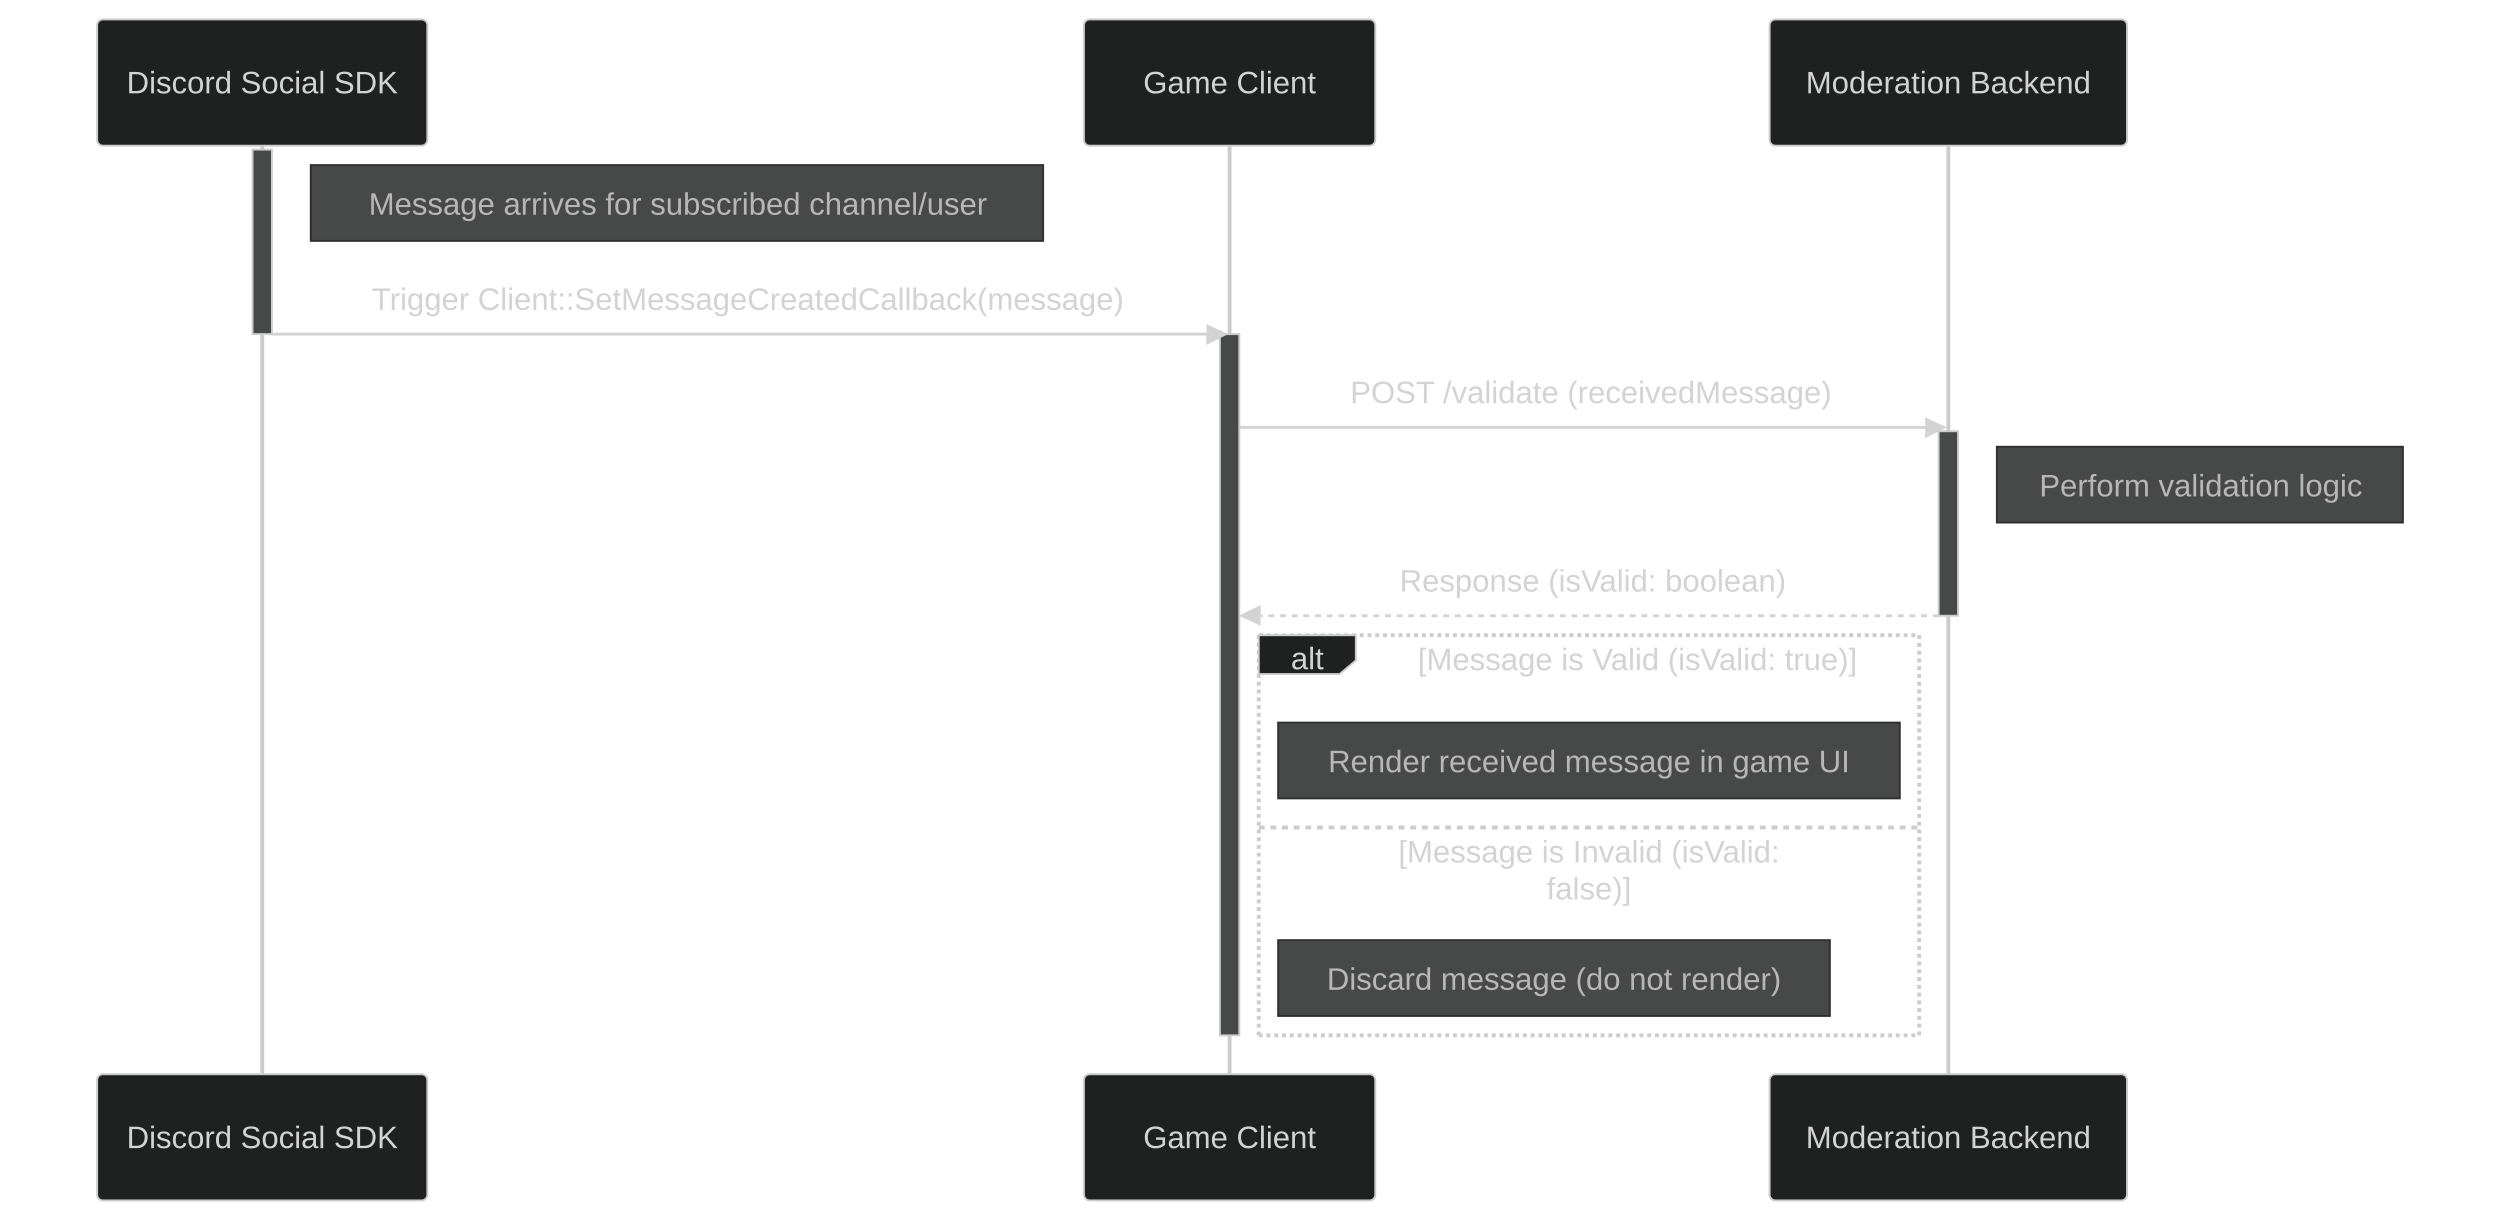
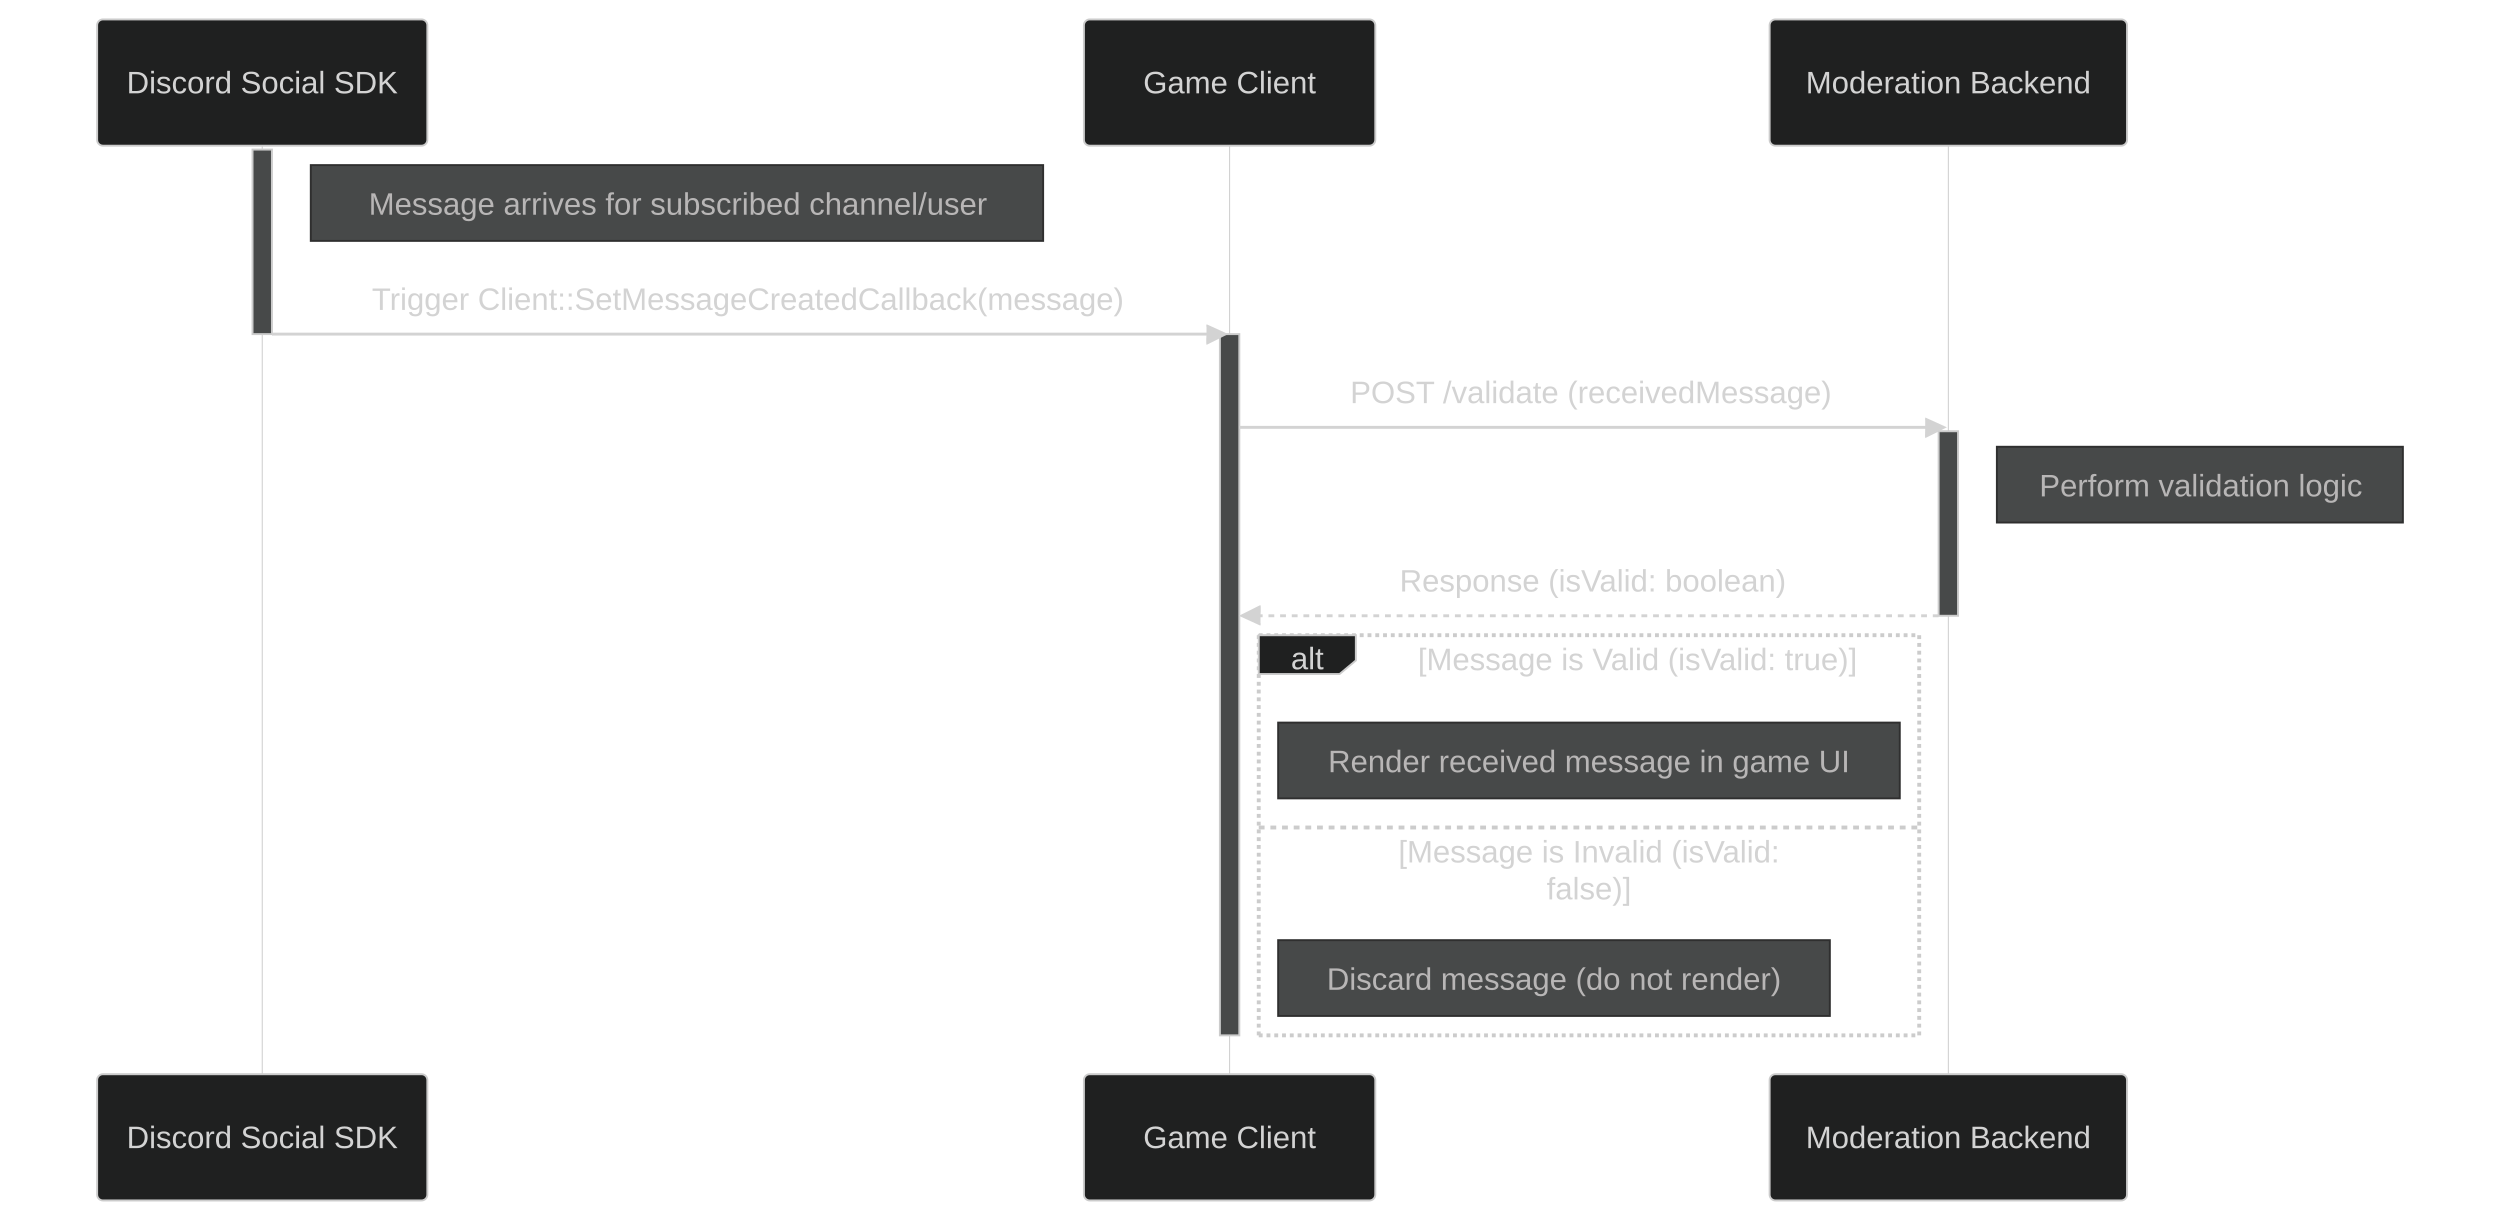
- <svg xmlns="http://www.w3.org/2000/svg" aria-roledescription="sequence" role="graphics-document document" viewBox="-50 -10 1287 629" style="max-width: 1287px; background-color: rgb(49, 51, 56);" width="100%" id="my-svg">
-   <g>
-     <rect class="actor actor-bottom" ry="3" rx="3" name="BackendService" height="65" width="184" stroke="#666" fill="#eaeaea" y="543" x="861" />
-     <text style="text-anchor: middle; font-size: 16px; font-weight: 400;" class="actor actor-box" alignment-baseline="central" dominant-baseline="central" y="575.5" x="953">
-       <tspan dy="0" x="953">Moderation Backend</tspan>
+ <svg xmlns="http://www.w3.org/2000/svg" id="my-svg" width="100%" aria-roledescription="sequence" style="font-family:&quot;trebuchet ms&quot;,verdana,arial,sans-serif;font-size:16px;fill:#ccc;max-width:1287px;background-color:#313338" viewBox="-50 -10 1287 629">
+   <rect width="184" height="65" x="861" y="543" fill="#eaeaea" stroke="#666" class="actor actor-bottom" rx="3" ry="3" />
+   <text x="953" y="575.5" alignment-baseline="central" class="actor actor-box" dominant-baseline="central" style="text-anchor:middle;font-size:16px;font-weight:400">
+     <tspan x="953" dy="0">Moderation Backend</tspan>
+   </text>
+   <rect width="150" height="65" x="508" y="543" fill="#eaeaea" stroke="#666" class="actor actor-bottom" rx="3" ry="3" />
+   <text x="583" y="575.5" alignment-baseline="central" class="actor actor-box" dominant-baseline="central" style="text-anchor:middle;font-size:16px;font-weight:400">
+     <tspan x="583" dy="0">Game Client</tspan>
+   </text>
+   <rect width="170" height="65" y="543" fill="#eaeaea" stroke="#666" class="actor actor-bottom" rx="3" ry="3" />
+   <text x="85" y="575.5" alignment-baseline="central" class="actor actor-box" dominant-baseline="central" style="text-anchor:middle;font-size:16px;font-weight:400">
+     <tspan x="85" dy="0">Discord Social SDK</tspan>
+   </text>
+   <path id="actor2" stroke="#999" stroke-width=".5" d="M953 65v478" class="actor-line 200" />
+   <g id="root-2">
+     <rect width="184" height="65" x="861" fill="#eaeaea" stroke="#666" class="actor actor-top" rx="3" ry="3" />
+     <text x="953" y="32.5" alignment-baseline="central" class="actor actor-box" dominant-baseline="central" style="text-anchor:middle;font-size:16px;font-weight:400">
+       <tspan x="953" dy="0">Moderation Backend</tspan>
    </text>
  </g>
-   <g>
-     <rect class="actor actor-bottom" ry="3" rx="3" name="GameClient" height="65" width="150" stroke="#666" fill="#eaeaea" y="543" x="508" />
-     <text style="text-anchor: middle; font-size: 16px; font-weight: 400;" class="actor actor-box" alignment-baseline="central" dominant-baseline="central" y="575.5" x="583">
-       <tspan dy="0" x="583">Game Client</tspan>
+   <path id="actor1" stroke="#999" stroke-width=".5" d="M583 65v478" class="actor-line 200" />
+   <g id="root-1">
+     <rect width="150" height="65" x="508" fill="#eaeaea" stroke="#666" class="actor actor-top" rx="3" ry="3" />
+     <text x="583" y="32.5" alignment-baseline="central" class="actor actor-box" dominant-baseline="central" style="text-anchor:middle;font-size:16px;font-weight:400">
+       <tspan x="583" dy="0">Game Client</tspan>
    </text>
  </g>
-   <g>
-     <rect class="actor actor-bottom" ry="3" rx="3" name="DiscordSDK" height="65" width="170" stroke="#666" fill="#eaeaea" y="543" x="0" />
-     <text style="text-anchor: middle; font-size: 16px; font-weight: 400;" class="actor actor-box" alignment-baseline="central" dominant-baseline="central" y="575.5" x="85">
-       <tspan dy="0" x="85">Discord Social SDK</tspan>
+   <path id="actor0" stroke="#999" stroke-width=".5" d="M85 65v478" class="actor-line 200" />
+   <g id="root-0">
+     <rect width="170" height="65" fill="#eaeaea" stroke="#666" class="actor actor-top" rx="3" ry="3" />
+     <text x="85" y="32.5" alignment-baseline="central" class="actor actor-box" dominant-baseline="central" style="text-anchor:middle;font-size:16px;font-weight:400">
+       <tspan x="85" dy="0">Discord Social SDK</tspan>
    </text>
  </g>
-   <g>
-     <line name="BackendService" stroke="#999" stroke-width="0.5px" class="actor-line 200" y2="543" x2="953" y1="65" x1="953" id="actor2" />
-     <g id="root-2">
-       <rect class="actor actor-top" ry="3" rx="3" name="BackendService" height="65" width="184" stroke="#666" fill="#eaeaea" y="0" x="861" />
-       <text style="text-anchor: middle; font-size: 16px; font-weight: 400;" class="actor actor-box" alignment-baseline="central" dominant-baseline="central" y="32.5" x="953">
-         <tspan dy="0" x="953">Moderation Backend</tspan>
-       </text>
-     </g>
-   </g>
-   <g>
-     <line name="GameClient" stroke="#999" stroke-width="0.5px" class="actor-line 200" y2="543" x2="583" y1="65" x1="583" id="actor1" />
-     <g id="root-1">
-       <rect class="actor actor-top" ry="3" rx="3" name="GameClient" height="65" width="150" stroke="#666" fill="#eaeaea" y="0" x="508" />
-       <text style="text-anchor: middle; font-size: 16px; font-weight: 400;" class="actor actor-box" alignment-baseline="central" dominant-baseline="central" y="32.5" x="583">
-         <tspan dy="0" x="583">Game Client</tspan>
-       </text>
-     </g>
-   </g>
-   <g>
-     <line name="DiscordSDK" stroke="#999" stroke-width="0.5px" class="actor-line 200" y2="543" x2="85" y1="65" x1="85" id="actor0" />
-     <g id="root-0">
-       <rect class="actor actor-top" ry="3" rx="3" name="DiscordSDK" height="65" width="170" stroke="#666" fill="#eaeaea" y="0" x="0" />
-       <text style="text-anchor: middle; font-size: 16px; font-weight: 400;" class="actor actor-box" alignment-baseline="central" dominant-baseline="central" y="32.5" x="85">
-         <tspan dy="0" x="85">Discord Social SDK</tspan>
-       </text>
-     </g>
-   </g>
-   <style>#my-svg{font-family:"trebuchet ms",verdana,arial,sans-serif;font-size:16px;fill:#ccc;}#my-svg .error-icon{fill:#a44141;}#my-svg .error-text{fill:#ddd;stroke:#ddd;}#my-svg .edge-thickness-normal{stroke-width:1px;}#my-svg .edge-thickness-thick{stroke-width:3.5px;}#my-svg .edge-pattern-solid{stroke-dasharray:0;}#my-svg .edge-thickness-invisible{stroke-width:0;fill:none;}#my-svg .edge-pattern-dashed{stroke-dasharray:3;}#my-svg .edge-pattern-dotted{stroke-dasharray:2;}#my-svg .marker{fill:lightgrey;stroke:lightgrey;}#my-svg .marker.cross{stroke:lightgrey;}#my-svg svg{font-family:"trebuchet ms",verdana,arial,sans-serif;font-size:16px;}#my-svg p{margin:0;}#my-svg .actor{stroke:#ccc;fill:#1f2020;}#my-svg text.actor&gt;tspan{fill:lightgrey;stroke:none;}#my-svg .actor-line{stroke:#ccc;}#my-svg .messageLine0{stroke-width:1.5;stroke-dasharray:none;stroke:lightgrey;}#my-svg .messageLine1{stroke-width:1.5;stroke-dasharray:2,2;stroke:lightgrey;}#my-svg #arrowhead path{fill:lightgrey;stroke:lightgrey;}#my-svg .sequenceNumber{fill:black;}#my-svg #sequencenumber{fill:lightgrey;}#my-svg #crosshead path{fill:lightgrey;stroke:lightgrey;}#my-svg .messageText{fill:lightgrey;stroke:none;}#my-svg .labelBox{stroke:#ccc;fill:#1f2020;}#my-svg .labelText,#my-svg .labelText&gt;tspan{fill:lightgrey;stroke:none;}#my-svg .loopText,#my-svg .loopText&gt;tspan{fill:lightgrey;stroke:none;}#my-svg .loopLine{stroke-width:2px;stroke-dasharray:2,2;stroke:#ccc;fill:#ccc;}#my-svg .note{stroke:hsl(180, 0%, 18.353%);fill:hsl(180, 1.587%, 28.353%);}#my-svg .noteText,#my-svg .noteText&gt;tspan{fill:rgb(183.848, 181.552, 181.552);stroke:none;}#my-svg .activation0{fill:hsl(180, 1.587%, 28.353%);stroke:#ccc;}#my-svg .activation1{fill:hsl(180, 1.587%, 28.353%);stroke:#ccc;}#my-svg .activation2{fill:hsl(180, 1.587%, 28.353%);stroke:#ccc;}#my-svg .actorPopupMenu{position:absolute;}#my-svg .actorPopupMenuPanel{position:absolute;fill:#1f2020;box-shadow:0px 8px 16px 0px rgba(0,0,0,0.2);filter:drop-shadow(3px 5px 2px rgb(0 0 0 / 0.4));}#my-svg .actor-man line{stroke:#ccc;fill:#1f2020;}#my-svg .actor-man circle,#my-svg line{stroke:#ccc;fill:#1f2020;stroke-width:2px;}#my-svg :root{--mermaid-font-family:"trebuchet ms",verdana,arial,sans-serif;}</style>
-   <g />
+   <style>#my-svg svg{font-family:"trebuchet ms",verdana,arial,sans-serif;font-size:16px}#my-svg .actor,#my-svg line{stroke:#ccc;fill:#1f2020}#my-svg text.actor&gt;tspan{fill:#d3d3d3;stroke:none}#my-svg .actor-line{stroke:#ccc}#my-svg .messageLine0{stroke-width:1.5;stroke-dasharray:none;stroke:#d3d3d3}#my-svg .labelText&gt;tspan,#my-svg .loopText,#my-svg .messageText{fill:#d3d3d3;stroke:none}#my-svg .loopLine{stroke-width:2px;stroke-dasharray:2,2;stroke:#ccc;fill:#ccc}#my-svg .note{stroke:#2f2f2f;fill:#474949}#my-svg .noteText,#my-svg .noteText&gt;tspan{fill:#b8b6b6;stroke:none}#my-svg .activation0{fill:#474949;stroke:#ccc}#my-svg line{stroke-width:2px}#my-svg :root{--mermaid-font-family:"trebuchet ms",verdana,arial,sans-serif}</style>
  <defs>
-     <symbol height="24" width="24" id="computer">
-       <path d="M2 2v13h20v-13h-20zm18 11h-16v-9h16v9zm-10.228 6l.466-1h3.524l.467 1h-4.457zm14.228 3h-24l2-6h2.104l-1.33 4h18.45l-1.297-4h2.073l2 6zm-5-10h-14v-7h14v7z" transform="scale(.5)" />
+     <symbol id="computer">
+       <path d="M1 1v6.5h10V1zm9 5.5H2V2h8zm-5.114 3 .233-.5h1.762l.234.5zM12 11H0l1-3h1.052l-.665 2h9.225l-.648-2H11zM9.5 6h-7V2.5h7z" />
    </symbol>
  </defs>
  <defs>
-     <symbol clip-rule="evenodd" fill-rule="evenodd" id="database">
-       <path d="M12.258.001l.256.004.255.005.253.008.251.01.249.012.247.015.246.016.242.019.241.02.239.023.236.024.233.027.231.028.229.031.225.032.223.034.22.036.217.038.214.04.211.041.208.043.205.045.201.046.198.048.194.05.191.051.187.053.183.054.18.056.175.057.172.059.168.06.163.061.16.063.155.064.15.066.074.033.073.033.071.034.07.034.069.035.068.035.067.035.066.035.064.036.064.036.062.036.06.036.06.037.058.037.058.037.055.038.055.038.053.038.052.038.051.039.05.039.048.039.047.039.045.04.044.04.043.04.041.04.04.041.039.041.037.041.036.041.034.041.033.042.032.042.03.042.029.042.027.042.026.043.024.043.023.043.021.043.02.043.018.044.017.043.015.044.013.044.012.044.011.045.009.044.007.045.006.045.004.045.002.045.001.045v17l-.001.045-.002.045-.004.045-.006.045-.007.045-.009.044-.011.045-.012.044-.013.044-.015.044-.017.043-.018.044-.02.043-.021.043-.023.043-.024.043-.026.043-.027.042-.029.042-.03.042-.032.042-.033.042-.034.041-.036.041-.037.041-.039.041-.04.041-.041.04-.043.04-.044.04-.045.04-.047.039-.048.039-.05.039-.051.039-.052.038-.053.038-.055.038-.055.038-.058.037-.058.037-.06.037-.06.036-.062.036-.064.036-.064.036-.066.035-.067.035-.068.035-.069.035-.07.034-.071.034-.073.033-.074.033-.15.066-.155.064-.16.063-.163.061-.168.06-.172.059-.175.057-.18.056-.183.054-.187.053-.191.051-.194.05-.198.048-.201.046-.205.045-.208.043-.211.041-.214.04-.217.038-.22.036-.223.034-.225.032-.229.031-.231.028-.233.027-.236.024-.239.023-.241.02-.242.019-.246.016-.247.015-.249.012-.251.01-.253.008-.255.005-.256.004-.258.001-.258-.001-.256-.004-.255-.005-.253-.008-.251-.01-.249-.012-.247-.015-.245-.016-.243-.019-.241-.02-.238-.023-.236-.024-.234-.027-.231-.028-.228-.031-.226-.032-.223-.034-.22-.036-.217-.038-.214-.04-.211-.041-.208-.043-.204-.045-.201-.046-.198-.048-.195-.05-.19-.051-.187-.053-.184-.054-.179-.056-.176-.057-.172-.059-.167-.06-.164-.061-.159-.063-.155-.064-.151-.066-.074-.033-.072-.033-.072-.034-.07-.034-.069-.035-.068-.035-.067-.035-.066-.035-.064-.036-.063-.036-.062-.036-.061-.036-.06-.037-.058-.037-.057-.037-.056-.038-.055-.038-.053-.038-.052-.038-.051-.039-.049-.039-.049-.039-.046-.039-.046-.04-.044-.04-.043-.04-.041-.04-.04-.041-.039-.041-.037-.041-.036-.041-.034-.041-.033-.042-.032-.042-.03-.042-.029-.042-.027-.042-.026-.043-.024-.043-.023-.043-.021-.043-.02-.043-.018-.044-.017-.043-.015-.044-.013-.044-.012-.044-.011-.045-.009-.044-.007-.045-.006-.045-.004-.045-.002-.045-.001-.045v-17l.001-.045.002-.045.004-.045.006-.045.007-.045.009-.044.011-.045.012-.044.013-.044.015-.044.017-.043.018-.044.02-.043.021-.043.023-.043.024-.043.026-.043.027-.042.029-.042.03-.042.032-.042.033-.042.034-.041.036-.041.037-.041.039-.041.04-.041.041-.04.043-.04.044-.04.046-.04.046-.039.049-.039.049-.039.051-.039.052-.038.053-.038.055-.038.056-.038.057-.037.058-.037.06-.037.061-.036.062-.036.063-.036.064-.036.066-.035.067-.035.068-.035.069-.035.07-.034.072-.034.072-.033.074-.033.151-.066.155-.064.159-.063.164-.061.167-.06.172-.059.176-.057.179-.056.184-.054.187-.053.19-.051.195-.05.198-.048.201-.046.204-.045.208-.043.211-.041.214-.04.217-.038.22-.036.223-.034.226-.032.228-.031.231-.028.234-.027.236-.024.238-.023.241-.02.243-.019.245-.016.247-.015.249-.012.251-.01.253-.008.255-.005.256-.004.258-.001.258.001zm-9.258 20.499v.01l.001.021.003.021.004.022.005.021.006.022.007.022.009.023.01.022.011.023.012.023.013.023.015.023.016.024.017.023.018.024.019.024.021.024.022.025.023.024.024.025.052.049.056.05.061.051.066.051.07.051.075.051.079.052.084.052.088.052.092.052.097.052.102.051.105.052.11.052.114.051.119.051.123.051.127.05.131.05.135.05.139.048.144.049.147.047.152.047.155.047.16.045.163.045.167.043.171.043.176.041.178.041.183.039.187.039.19.037.194.035.197.035.202.033.204.031.209.03.212.029.216.027.219.025.222.024.226.021.23.02.233.018.236.016.24.015.243.012.246.01.249.008.253.005.256.004.259.001.26-.001.257-.004.254-.005.25-.008.247-.011.244-.012.241-.014.237-.016.233-.018.231-.021.226-.021.224-.024.22-.026.216-.027.212-.028.21-.031.205-.031.202-.034.198-.034.194-.036.191-.037.187-.039.183-.04.179-.04.175-.042.172-.043.168-.044.163-.045.16-.046.155-.046.152-.047.148-.048.143-.049.139-.049.136-.05.131-.05.126-.05.123-.051.118-.052.114-.051.11-.052.106-.052.101-.052.096-.052.092-.052.088-.053.083-.051.079-.052.074-.052.07-.051.065-.051.06-.051.056-.05.051-.05.023-.024.023-.025.021-.024.02-.024.019-.024.018-.024.017-.024.015-.023.014-.024.013-.023.012-.023.01-.023.01-.022.008-.022.006-.022.006-.022.004-.022.004-.021.001-.021.001-.021v-4.127l-.077.055-.08.053-.083.054-.085.053-.087.052-.09.052-.093.051-.095.05-.097.05-.1.049-.102.049-.105.048-.106.047-.109.047-.111.046-.114.045-.115.045-.118.044-.12.043-.122.042-.124.042-.126.041-.128.04-.13.04-.132.038-.134.038-.135.037-.138.037-.139.035-.142.035-.143.034-.144.033-.147.032-.148.031-.15.03-.151.03-.153.029-.154.027-.156.027-.158.026-.159.025-.161.024-.162.023-.163.022-.165.021-.166.02-.167.019-.169.018-.169.017-.171.016-.173.015-.173.014-.175.013-.175.012-.177.011-.178.01-.179.008-.179.008-.181.006-.182.005-.182.004-.184.003-.184.002h-.37l-.184-.002-.184-.003-.182-.004-.182-.005-.181-.006-.179-.008-.179-.008-.178-.01-.176-.011-.176-.012-.175-.013-.173-.014-.172-.015-.171-.016-.17-.017-.169-.018-.167-.019-.166-.02-.165-.021-.163-.022-.162-.023-.161-.024-.159-.025-.157-.026-.156-.027-.155-.027-.153-.029-.151-.03-.15-.03-.148-.031-.146-.032-.145-.033-.143-.034-.141-.035-.14-.035-.137-.037-.136-.037-.134-.038-.132-.038-.13-.04-.128-.04-.126-.041-.124-.042-.122-.042-.12-.044-.117-.043-.116-.045-.113-.045-.112-.046-.109-.047-.106-.047-.105-.048-.102-.049-.1-.049-.097-.05-.095-.05-.093-.052-.09-.051-.087-.052-.085-.053-.083-.054-.08-.054-.077-.054v4.127zm0-5.654v.011l.001.021.003.021.004.021.005.022.006.022.007.022.009.022.01.022.011.023.012.023.013.023.015.024.016.023.017.024.018.024.019.024.021.024.022.024.023.025.024.024.052.05.056.05.061.05.066.051.07.051.075.052.079.051.084.052.088.052.092.052.097.052.102.052.105.052.11.051.114.051.119.052.123.05.127.051.131.05.135.049.139.049.144.048.147.048.152.047.155.046.16.045.163.045.167.044.171.042.176.042.178.04.183.04.187.038.19.037.194.036.197.034.202.033.204.032.209.03.212.028.216.027.219.025.222.024.226.022.23.02.233.018.236.016.24.014.243.012.246.01.249.008.253.006.256.003.259.001.26-.001.257-.003.254-.006.25-.008.247-.01.244-.012.241-.015.237-.016.233-.018.231-.02.226-.022.224-.024.22-.025.216-.027.212-.029.21-.03.205-.032.202-.033.198-.035.194-.036.191-.037.187-.039.183-.039.179-.041.175-.042.172-.043.168-.044.163-.045.16-.045.155-.047.152-.047.148-.048.143-.048.139-.05.136-.049.131-.05.126-.051.123-.051.118-.051.114-.052.11-.052.106-.052.101-.052.096-.052.092-.052.088-.052.083-.052.079-.052.074-.051.07-.052.065-.051.06-.05.056-.051.051-.049.023-.025.023-.024.021-.025.02-.024.019-.024.018-.024.017-.024.015-.023.014-.023.013-.024.012-.022.01-.023.01-.023.008-.022.006-.022.006-.022.004-.021.004-.022.001-.021.001-.021v-4.139l-.077.054-.08.054-.083.054-.085.052-.087.053-.09.051-.093.051-.095.051-.097.05-.1.049-.102.049-.105.048-.106.047-.109.047-.111.046-.114.045-.115.044-.118.044-.12.044-.122.042-.124.042-.126.041-.128.04-.13.039-.132.039-.134.038-.135.037-.138.036-.139.036-.142.035-.143.033-.144.033-.147.033-.148.031-.15.03-.151.03-.153.028-.154.028-.156.027-.158.026-.159.025-.161.024-.162.023-.163.022-.165.021-.166.02-.167.019-.169.018-.169.017-.171.016-.173.015-.173.014-.175.013-.175.012-.177.011-.178.009-.179.009-.179.007-.181.007-.182.005-.182.004-.184.003-.184.002h-.37l-.184-.002-.184-.003-.182-.004-.182-.005-.181-.007-.179-.007-.179-.009-.178-.009-.176-.011-.176-.012-.175-.013-.173-.014-.172-.015-.171-.016-.17-.017-.169-.018-.167-.019-.166-.02-.165-.021-.163-.022-.162-.023-.161-.024-.159-.025-.157-.026-.156-.027-.155-.028-.153-.028-.151-.03-.15-.03-.148-.031-.146-.033-.145-.033-.143-.033-.141-.035-.14-.036-.137-.036-.136-.037-.134-.038-.132-.039-.13-.039-.128-.04-.126-.041-.124-.042-.122-.043-.12-.043-.117-.044-.116-.044-.113-.046-.112-.046-.109-.046-.106-.047-.105-.048-.102-.049-.1-.049-.097-.05-.095-.051-.093-.051-.09-.051-.087-.053-.085-.052-.083-.054-.08-.054-.077-.054v4.139zm0-5.666v.011l.001.02.003.022.004.021.005.022.006.021.007.022.009.023.01.022.011.023.012.023.013.023.015.023.016.024.017.024.018.023.019.024.021.025.022.024.023.024.024.025.052.05.056.05.061.05.066.051.07.051.075.052.079.051.084.052.088.052.092.052.097.052.102.052.105.051.11.052.114.051.119.051.123.051.127.05.131.05.135.05.139.049.144.048.147.048.152.047.155.046.16.045.163.045.167.043.171.043.176.042.178.04.183.04.187.038.19.037.194.036.197.034.202.033.204.032.209.03.212.028.216.027.219.025.222.024.226.021.23.02.233.018.236.017.24.014.243.012.246.01.249.008.253.006.256.003.259.001.26-.001.257-.003.254-.006.25-.008.247-.01.244-.013.241-.014.237-.016.233-.018.231-.02.226-.022.224-.024.22-.025.216-.027.212-.029.21-.03.205-.032.202-.033.198-.035.194-.036.191-.037.187-.039.183-.039.179-.041.175-.042.172-.043.168-.044.163-.045.16-.045.155-.047.152-.047.148-.048.143-.049.139-.049.136-.049.131-.051.126-.05.123-.051.118-.052.114-.051.11-.052.106-.052.101-.052.096-.052.092-.052.088-.052.083-.052.079-.052.074-.052.07-.051.065-.051.06-.051.056-.05.051-.049.023-.025.023-.025.021-.024.02-.024.019-.024.018-.024.017-.024.015-.023.014-.024.013-.023.012-.023.01-.022.01-.023.008-.022.006-.022.006-.022.004-.022.004-.021.001-.021.001-.021v-4.153l-.077.054-.08.054-.083.053-.085.053-.087.053-.09.051-.093.051-.095.051-.097.05-.1.049-.102.048-.105.048-.106.048-.109.046-.111.046-.114.046-.115.044-.118.044-.12.043-.122.043-.124.042-.126.041-.128.04-.13.039-.132.039-.134.038-.135.037-.138.036-.139.036-.142.034-.143.034-.144.033-.147.032-.148.032-.15.03-.151.03-.153.028-.154.028-.156.027-.158.026-.159.024-.161.024-.162.023-.163.023-.165.021-.166.02-.167.019-.169.018-.169.017-.171.016-.173.015-.173.014-.175.013-.175.012-.177.01-.178.01-.179.009-.179.007-.181.006-.182.006-.182.004-.184.003-.184.001-.185.001-.185-.001-.184-.001-.184-.003-.182-.004-.182-.006-.181-.006-.179-.007-.179-.009-.178-.01-.176-.01-.176-.012-.175-.013-.173-.014-.172-.015-.171-.016-.17-.017-.169-.018-.167-.019-.166-.02-.165-.021-.163-.023-.162-.023-.161-.024-.159-.024-.157-.026-.156-.027-.155-.028-.153-.028-.151-.03-.15-.03-.148-.032-.146-.032-.145-.033-.143-.034-.141-.034-.14-.036-.137-.036-.136-.037-.134-.038-.132-.039-.13-.039-.128-.041-.126-.041-.124-.041-.122-.043-.12-.043-.117-.044-.116-.044-.113-.046-.112-.046-.109-.046-.106-.048-.105-.048-.102-.048-.1-.05-.097-.049-.095-.051-.093-.051-.09-.052-.087-.052-.085-.053-.083-.053-.08-.054-.077-.054v4.153zm8.74-8.179l-.257.004-.254.005-.25.008-.247.011-.244.012-.241.014-.237.016-.233.018-.231.021-.226.022-.224.023-.22.026-.216.027-.212.028-.21.031-.205.032-.202.033-.198.034-.194.036-.191.038-.187.038-.183.04-.179.041-.175.042-.172.043-.168.043-.163.045-.16.046-.155.046-.152.048-.148.048-.143.048-.139.049-.136.05-.131.05-.126.051-.123.051-.118.051-.114.052-.11.052-.106.052-.101.052-.096.052-.092.052-.088.052-.083.052-.079.052-.074.051-.07.052-.065.051-.06.05-.056.05-.051.05-.023.025-.023.024-.021.024-.02.025-.019.024-.018.024-.017.023-.015.024-.014.023-.013.023-.012.023-.01.023-.01.022-.008.022-.006.023-.006.021-.004.022-.004.021-.001.021-.001.021.001.021.001.021.004.021.004.022.006.021.006.023.008.022.01.022.01.023.012.023.013.023.014.023.015.024.017.023.018.024.019.024.02.025.021.024.023.024.023.025.051.05.056.05.06.05.065.051.07.052.074.051.079.052.083.052.088.052.092.052.096.052.101.052.106.052.11.052.114.052.118.051.123.051.126.051.131.05.136.05.139.049.143.048.148.048.152.048.155.046.16.046.163.045.168.043.172.043.175.042.179.041.183.04.187.038.191.038.194.036.198.034.202.033.205.032.21.031.212.028.216.027.22.026.224.023.226.022.231.021.233.018.237.016.241.014.244.012.247.011.25.008.254.005.257.004.26.001.26-.001.257-.004.254-.005.25-.008.247-.011.244-.012.241-.014.237-.016.233-.018.231-.021.226-.022.224-.023.22-.026.216-.027.212-.028.21-.031.205-.032.202-.033.198-.034.194-.036.191-.038.187-.038.183-.04.179-.041.175-.042.172-.043.168-.043.163-.045.16-.046.155-.046.152-.048.148-.048.143-.048.139-.049.136-.05.131-.05.126-.051.123-.051.118-.051.114-.052.11-.052.106-.052.101-.052.096-.052.092-.052.088-.052.083-.052.079-.052.074-.051.07-.052.065-.051.06-.05.056-.05.051-.05.023-.025.023-.024.021-.024.02-.025.019-.024.018-.024.017-.023.015-.024.014-.023.013-.023.012-.023.01-.023.01-.022.008-.022.006-.023.006-.021.004-.022.004-.021.001-.021.001-.021-.001-.021-.001-.021-.004-.021-.004-.022-.006-.021-.006-.023-.008-.022-.01-.022-.01-.023-.012-.023-.013-.023-.014-.023-.015-.024-.017-.023-.018-.024-.019-.024-.02-.025-.021-.024-.023-.024-.023-.025-.051-.05-.056-.05-.06-.05-.065-.051-.07-.052-.074-.051-.079-.052-.083-.052-.088-.052-.092-.052-.096-.052-.101-.052-.106-.052-.11-.052-.114-.052-.118-.051-.123-.051-.126-.051-.131-.05-.136-.05-.139-.049-.143-.048-.148-.048-.152-.048-.155-.046-.16-.046-.163-.045-.168-.043-.172-.043-.175-.042-.179-.041-.183-.04-.187-.038-.191-.038-.194-.036-.198-.034-.202-.033-.205-.032-.21-.031-.212-.028-.216-.027-.22-.026-.224-.023-.226-.022-.231-.021-.233-.018-.237-.016-.241-.014-.244-.012-.247-.011-.25-.008-.254-.005-.257-.004-.26-.001-.26.001z" transform="scale(.5)" />
+     <symbol id="database" fill-rule="evenodd" clip-rule="evenodd">
+       <path d="m6.129 0 .128.003.128.002.126.004.126.005.124.006.124.008.123.008.12.009.121.01.12.012.118.012.116.013.116.014.114.016.113.016.111.017.11.018.109.019.106.02.106.02.104.021.102.023.101.023.099.024.097.025.095.026L9.18.4l.091.027.09.028.088.029.086.029.084.03.081.03.08.032.078.032.075.033.037.017.036.016.036.017.035.017.034.018.034.017.034.018.033.017.032.018.032.018.031.018.03.018.03.019.029.018.029.019.027.018.028.02.026.019.026.019.026.019.025.02.024.019.023.02.023.02.022.02.021.02.021.02.02.02.02.02.018.021.018.02.017.021.016.021.016.021.015.021.015.021.013.021.013.021.012.022.012.021.01.022.01.022.01.022.008.021.007.022.007.022.006.022.006.023.004.022.004.022.003.023.002.022v.023L11 1.75v8.523l-.001.022-.002.023-.003.022-.004.023-.004.022-.006.022-.006.022-.006.022-.008.022-.009.022-.009.022-.01.021-.01.022-.012.021-.012.022-.013.021-.013.021-.015.021-.015.021-.016.021-.016.021-.017.02-.018.021-.019.02-.019.021-.02.02-.02.02-.022.02-.022.02-.023.02-.023.02-.024.02-.025.019-.026.02-.026.019-.026.019-.028.019-.027.019-.029.018-.029.019-.03.018-.03.018-.031.018-.032.018-.032.018-.033.018-.034.017-.034.018-.034.017-.035.017-.036.017-.036.017-.037.016-.075.033-.078.032-.08.032-.081.03-.084.03-.086.03-.088.028-.09.028-.091.027-.094.027-.095.025-.097.025-.099.024-.1.023-.103.023-.104.021-.106.02-.107.02-.108.02-.11.018-.111.017-.113.016-.114.015-.116.014-.116.014-.118.012-.12.011-.12.01-.121.01-.123.008-.124.007-.124.006-.126.005-.126.004-.128.003-.128.002h-.258l-.128-.002-.127-.003-.127-.004-.125-.005-.125-.006-.123-.007-.123-.008-.121-.01-.121-.01-.119-.011-.118-.012-.117-.014-.115-.014-.114-.015-.113-.016-.112-.017-.11-.018-.108-.02-.107-.02-.106-.02-.104-.021-.102-.023-.1-.023-.1-.024-.097-.025-.095-.025-.094-.027-.092-.027-.089-.028-.088-.028-.086-.03-.084-.03-.082-.03-.079-.032-.078-.032-.075-.033-.037-.016-.036-.017-.036-.017-.035-.017-.035-.017-.034-.018-.033-.017-.033-.018-.032-.018-.032-.018-.03-.018-.031-.018-.03-.018-.029-.019-.029-.018-.028-.02-.027-.018-.027-.02-.026-.018-.025-.02-.025-.02-.024-.019-.023-.02-.023-.02-.022-.02-.021-.02-.021-.02-.02-.02-.02-.02-.018-.021-.018-.02-.017-.021-.016-.021-.016-.021-.015-.021-.015-.021-.013-.021-.013-.021-.012-.022-.012-.021-.01-.022-.01-.021-.01-.022-.008-.022-.007-.022-.007-.022-.006-.022-.005-.022-.005-.022-.003-.023-.003-.022-.002-.023L1 10.273 1 10.25V1.728l.002-.023.002-.022.003-.023.003-.022.005-.022.005-.023.006-.022.007-.022.007-.022.009-.021.009-.022.01-.022.01-.021.012-.022.012-.022.013-.021.013-.021.015-.021.015-.021.016-.021.016-.021.017-.02.018-.021.018-.02.02-.021.02-.02.02-.02.022-.02.022-.02.023-.02.023-.02.024-.02.025-.019.025-.02.026-.019.027-.019.027-.019.028-.019.029-.018.029-.019.03-.018.03-.018.031-.018.032-.018.032-.018.033-.018.033-.017.034-.017.035-.018.035-.017.036-.017.036-.016.037-.017.075-.033.078-.032.08-.031.081-.031.084-.03.086-.03.088-.028.09-.028L2.82.4l.094-.026.095-.026.098-.025.098-.024.101-.023.102-.023.104-.021.106-.02.107-.02.108-.02.11-.017.112-.017.113-.016.114-.016.115-.014.117-.013.118-.012.119-.012.12-.01.122-.01.123-.007.123-.008.125-.006.125-.005.127-.004.127-.002L5.871 0 6 0zM1.5 10.25v.015l.002.011.002.011.003.01.003.012.003.01.005.012.004.011.006.011.006.012.006.011.008.012.008.012.008.011.01.012.009.012.01.012.011.013.012.012.012.013.026.024.028.025.03.025.033.026.035.025.038.026.04.026.041.026.044.026.046.026.049.026.051.025.053.026.055.026.057.026.059.025.062.026.063.025.066.025.067.025.07.024.072.024.073.024.076.023.078.024.08.022.081.023.084.021.085.022.088.02.089.021.092.02.093.019.095.018.097.018.099.017.1.017.103.015.104.015.106.015.108.013.11.013.11.012.114.01.115.01.116.01.118.007.12.008.122.006.123.005.124.004.127.002.128.002L6 11.5h.13l.129-.003.127-.002.125-.004.123-.006.122-.006.12-.007.119-.008.117-.009.115-.01.113-.01.112-.013.11-.013.108-.013.106-.014.105-.016.103-.015.1-.017.1-.017.097-.018.095-.019.094-.019.091-.02.09-.02.087-.021.086-.022.084-.022.082-.022.08-.023.077-.023.076-.024.074-.024.072-.024.069-.025.068-.025.066-.025.063-.025.061-.025.059-.026.057-.026.055-.026.053-.026.05-.026.049-.025.046-.027.044-.026.041-.025.04-.026.037-.026.035-.026.032-.025.03-.026.028-.025.026-.025.011-.012.012-.012.01-.012.01-.012.01-.012.009-.012.008-.012.008-.012.007-.012.006-.011.006-.012.005-.011.005-.011.004-.011.003-.011.003-.011.002-.011.002-.011v-.01l.001-.011V8.187l-.038.027-.04.027-.042.027-.042.026-.044.026-.045.026-.046.026-.048.025-.048.025-.05.024-.051.025-.053.024-.053.023-.054.024-.056.023-.057.022-.057.023-.06.022-.06.021-.06.021-.062.021-.063.02-.064.02-.065.02-.066.02-.067.019-.068.018-.069.019-.07.017-.07.018-.072.017-.072.016-.073.016-.074.016-.075.015-.076.015-.076.014-.077.014-.078.013-.08.013L8 9.028l-.08.012-.081.011-.082.011-.082.01-.083.01-.084.01-.084.009-.085.009-.085.008-.087.007-.086.007-.088.007-.087.006-.089.005-.089.005-.09.004-.089.004-.09.003-.091.003-.091.002-.092.001-.092.001h-.185l-.092-.001-.092-.001-.091-.002-.091-.003-.091-.003-.09-.004-.089-.004-.089-.005-.088-.005-.088-.006-.087-.007-.087-.007-.086-.007-.085-.008-.085-.009-.085-.009-.083-.01-.083-.01-.083-.01-.081-.011-.081-.011L4 9.028l-.08-.013-.078-.013-.078-.013-.077-.014-.077-.014-.075-.015-.075-.015-.074-.016-.073-.016-.073-.016-.071-.017-.071-.018-.07-.017-.068-.019-.068-.018-.067-.02-.066-.018-.065-.02-.064-.02-.063-.021-.062-.021-.061-.021-.06-.022-.059-.021-.058-.023-.056-.022-.056-.023-.055-.024-.053-.023-.052-.024-.051-.025-.05-.024-.049-.025-.047-.025-.047-.026-.045-.026-.043-.026-.043-.026-.041-.027-.04-.027-.039-.027zm0-2.827v.016l.002.01.002.011.003.011.003.011.003.011.005.011.004.011.006.012.006.011.006.012.008.012.008.011.008.012.01.012.009.012.01.012.011.012.012.012.012.012.026.025.028.025.03.025.033.026.035.025.038.026.04.026.041.026.044.026.046.026.049.026.051.026.053.026.055.025.057.026.059.026.062.025.063.025.066.025.067.025.07.024.072.024.073.024.076.024.078.023.08.022.081.023.084.022.085.021.088.021.089.02.092.02.093.019.095.018.097.018.099.017.1.017.103.016.104.015.106.014.108.013.11.013.11.012.114.011.115.01.116.009.118.008.12.007.122.006.123.005.124.004.127.003.128.001.129.001h.13l.129-.002.127-.003.125-.004.123-.005.122-.006.12-.008.119-.008.117-.009.115-.01.113-.01.112-.013.11-.012.108-.014.106-.014.105-.015.103-.016.1-.017.1-.017.097-.018.095-.019.094-.019.091-.02.09-.02.087-.021.086-.022.084-.022.082-.022.08-.023.077-.023.076-.024.074-.024.072-.024.069-.025.068-.024.066-.025.063-.026.061-.025.059-.026.057-.026.055-.026.053-.026.05-.026.049-.026.046-.026.044-.026.041-.026.04-.026.037-.025.035-.026.032-.026.03-.025.028-.025.026-.025.011-.012.012-.012.01-.013.01-.012.01-.012.009-.012.008-.012.008-.011.007-.012.006-.012.006-.01.005-.012.005-.012.004-.01.003-.012.003-.01.002-.011.002-.011v-.01l.001-.011v-2.07l-.038.027-.04.027-.042.027-.042.026-.044.027-.045.025-.046.026-.048.025-.048.025-.05.025-.051.024-.053.024-.053.024-.054.023-.056.023-.057.023-.057.022-.06.022-.06.022-.06.021-.062.021-.063.02-.064.02-.065.02-.066.02-.067.018-.068.019-.069.018-.07.018-.07.017-.072.017-.072.016-.073.017-.074.015-.075.015-.076.015-.076.014-.077.014-.078.014-.08.013L8 6.194l-.08.012-.081.012-.082.011-.082.01-.083.01-.084.01-.084.009-.085.008-.085.008-.087.008-.086.007-.088.006-.087.006-.089.006-.089.004-.09.005-.089.003-.09.004-.091.002-.091.002-.092.002-.092.001h-.185l-.092-.001-.092-.002-.091-.002-.091-.002-.091-.004-.09-.003-.089-.005-.089-.004-.088-.006-.088-.006L4.92 6.3l-.087-.007-.086-.008-.085-.008-.085-.008-.085-.009-.083-.01-.083-.01-.083-.01-.081-.011-.081-.012L4 6.194l-.08-.012-.078-.013-.078-.014-.077-.014-.077-.014-.075-.015-.075-.015-.074-.015-.073-.017-.073-.016-.071-.017-.071-.017-.07-.018-.068-.018-.068-.019-.067-.019-.066-.019-.065-.02-.064-.02-.063-.02-.062-.021-.061-.022-.06-.021-.059-.022-.058-.022-.056-.023-.056-.023-.055-.023-.053-.023-.052-.025-.051-.024-.05-.025-.049-.025-.047-.025-.047-.026-.045-.025-.043-.027-.043-.026-.041-.027-.04-.027-.039-.027zm0-2.833v.016l.002.01.002.011.003.011.003.01.003.012.005.011.004.011.006.012.006.011.006.012.008.011.008.012.008.012.01.011.009.012.01.013.011.012.012.012.012.012.026.025.028.025.03.025.033.026.035.025.038.026.04.026.041.026.044.026.046.026.049.026.051.026.053.025.055.026.057.026.059.025.062.026.063.025.066.025.067.025.07.024.072.024.073.024.076.024.078.023.08.022.081.023.084.021.085.022.088.021.089.02.092.02.093.019.095.018.097.018.099.017.1.017.103.016.104.015.106.014.108.013.11.013.11.012.114.01.115.01.116.01.118.008.12.007.122.006.123.005.124.004.127.003.128.001L6 5.84h.13l.129-.002.127-.003.125-.004.123-.005.122-.007.12-.007.119-.008.117-.009.115-.01.113-.01.112-.013.11-.012.108-.014.106-.014.105-.015.103-.016.1-.017.1-.017.097-.018.095-.019.094-.019.091-.02.09-.02.087-.021.086-.022.084-.022.082-.022.08-.023.077-.023.076-.024.074-.024.072-.024.069-.025.068-.024.066-.026.063-.025.061-.025.059-.026.057-.026.055-.026.053-.026.05-.026.049-.026.046-.026.044-.026.041-.026.04-.026.037-.026.035-.025.032-.025.03-.026.028-.025.026-.025.011-.012.012-.013.01-.012.01-.012.01-.011.009-.012.008-.012.008-.012.007-.012.006-.011.006-.012.005-.011.005-.011.004-.011.003-.011.003-.011.002-.011.002-.011v-.01l.001-.011V2.514l-.038.027-.04.027-.042.026-.042.027-.044.026-.045.026-.046.025-.048.026-.048.025-.05.024-.051.024-.053.024-.053.024-.054.023-.056.023-.057.023-.057.022-.06.022-.06.022-.06.021-.062.021-.063.02-.064.02-.065.02-.066.02-.067.019-.068.018-.069.018-.07.018-.07.017-.072.017-.072.017-.073.016-.074.016-.075.015-.076.015-.076.014-.077.014-.078.013-.08.013L8 3.354l-.08.012-.081.012-.082.011-.082.01-.083.01-.084.01-.084.009-.085.009-.085.008-.087.007-.086.007-.088.007-.087.006-.089.005-.089.005-.09.004-.089.004-.09.002-.091.004-.091.002-.092.001h-.092L6 3.5h-.092l-.092-.001-.092-.001-.091-.003-.091-.002-.091-.003-.09-.004-.089-.004-.089-.006-.088-.004-.088-.006-.087-.007-.087-.007-.086-.007-.085-.008-.085-.009-.085-.009-.083-.01-.083-.01-.083-.01-.081-.011-.081-.012L4 3.354l-.08-.012-.078-.013-.078-.013-.077-.014-.077-.014-.075-.015-.075-.015-.074-.016-.073-.016-.073-.017-.071-.017-.071-.017-.07-.018-.068-.018-.068-.018-.067-.02-.066-.019-.065-.02-.064-.02-.063-.02L2.505 3l-.061-.021-.06-.022-.059-.022-.058-.022-.056-.023-.056-.023-.055-.023-.053-.024-.052-.024-.051-.024-.05-.025-.049-.024-.047-.026-.047-.025-.045-.026-.043-.026-.043-.027-.041-.026-.04-.027-.039-.027zM5.87.5l-.128.002-.127.003-.125.004-.124.005-.122.006-.12.007-.119.008-.116.01-.116.01-.113.011-.112.011-.11.013-.108.014-.106.014-.105.015-.102.016-.102.017-.099.017-.097.018-.095.019-.094.019-.091.02-.09.02L3.262.8l-.086.022-.084.021-.082.023-.08.023-.077.023-.076.024-.074.024-.072.024-.069.024-.068.025-.066.025-.063.026-.061.025-.059.026-.057.026-.055.026-.053.026-.05.026-.049.026-.046.026-.044.026-.041.026-.04.026-.037.025-.035.026-.032.026-.03.025-.028.025-.026.025-.011.012-.012.012-.01.012-.01.013-.01.012-.009.012-.008.011-.008.012-.007.012-.006.011-.006.012-.005.012-.005.01-.004.011-.003.012-.003.01-.002.011-.002.011v.01L1.5 1.75v.01l.001.011.002.01.002.011.003.011.003.011.004.011.005.011.005.012.006.011.006.012.007.011.008.012.008.012.01.012.009.012.01.012.01.012.012.012.011.013.026.025.028.025.03.025.032.025.035.026.037.026.04.026.041.026.044.026.046.026.048.026.051.026.053.026.055.026.057.026.059.025.061.026.063.025.066.025.068.025.07.025.071.024.074.024.076.024.077.023.08.023.082.022.084.022.086.021.087.021.09.021.091.02.094.019.095.019.097.018.1.017.1.016.103.016.105.016.106.014.108.013.11.013.112.012.113.011.116.01.116.01.119.007.12.007.122.006.124.006.125.004.127.002L5.87 3 6 3h.13l.129-.003.126-.002.125-.004.124-.006.122-.006.12-.007.119-.008.116-.009.116-.01.113-.011.112-.012.11-.013.108-.013.106-.014.105-.016.103-.016.1-.016.1-.017.097-.018.095-.019.094-.019.091-.02.09-.02.087-.022.086-.021.084-.022.082-.022.08-.023.077-.023.076-.024.074-.024.072-.024.069-.025.068-.025.066-.025.063-.025.061-.026.059-.025.057-.026.055-.026.053-.026.05-.026.049-.026.046-.026.044-.026.041-.026.04-.026.037-.026.035-.026.032-.025.03-.025.028-.025.026-.025.011-.013.012-.012.01-.012.01-.012.01-.012.009-.012.008-.012.008-.012.007-.011.006-.012.006-.011.005-.012.005-.01.004-.012.003-.011.003-.01.002-.012.002-.01v-.01l.001-.011v-.01l-.001-.011-.002-.01-.002-.012-.003-.01-.003-.011-.004-.011-.005-.011-.005-.012-.006-.011-.006-.012-.007-.011-.008-.013-.008-.011-.01-.012-.009-.012-.01-.013-.01-.012-.012-.012-.011-.012-.026-.025-.028-.025-.03-.025-.032-.025-.035-.026-.037-.026-.04-.026-.041-.026-.044-.026-.046-.026-.048-.026-.051-.026-.053-.026-.055-.026-.057-.026-.059-.026-.061-.025-.063-.026-.066-.025-.068-.025-.07-.024L9.298.96 9.223.936 9.147.912 9.07.889 8.99.866 8.907.843 8.824.822 8.738.8 8.651.78 8.56.758 8.47.739 8.376.72 8.281.701 8.182.683 8.086.666 7.983.649 7.882.633 7.776.618 7.67.604 7.562.59l-.11-.013L7.34.566 7.227.555l-.116-.01-.116-.01-.119-.008-.12-.007-.122-.006L6.51.51 6.385.505 6.259.502 6.13.5h-.26" />
    </symbol>
  </defs>
  <defs>
-     <symbol height="24" width="24" id="clock">
-       <path d="M12 2c5.514 0 10 4.486 10 10s-4.486 10-10 10-10-4.486-10-10 4.486-10 10-10zm0-2c-6.627 0-12 5.373-12 12s5.373 12 12 12 12-5.373 12-12-5.373-12-12-12zm5.848 12.459c.202.038.202.333.001.372-1.907.361-6.045 1.111-6.547 1.111-.719 0-1.301-.582-1.301-1.301 0-.512.77-5.447 1.125-7.445.034-.192.312-.181.343.014l.985 6.238 5.394 1.011z" transform="scale(.5)" />
+     <symbol id="clock">
+       <path d="M6 1c2.757 0 5 2.243 5 5s-2.243 5-5 5-5-2.243-5-5 2.243-5 5-5m0-1a6 6 0 1 0 0 12A6 6 0 0 0 6 0m2.924 6.23c.101.018.101.166 0 .185-.953.181-3.022.556-3.273.556a.65.65 0 0 1-.65-.65c0-.256.384-2.724.562-3.723.017-.096.156-.09.172.007l.492 3.119z" />
    </symbol>
  </defs>
  <defs>
-     <marker orient="auto-start-reverse" markerHeight="12" markerWidth="12" markerUnits="userSpaceOnUse" refY="5" refX="7.9" id="arrowhead">
-       <path d="M -1 0 L 10 5 L 0 10 z" />
+     <marker id="arrowhead" markerHeight="12" markerUnits="userSpaceOnUse" markerWidth="12" orient="auto-start-reverse" refX="7.9" refY="5">
+       <path d="m-1 0 11 5-10 5z" style="fill:#d3d3d3;stroke:#d3d3d3" />
    </marker>
  </defs>
  <defs>
-     <marker refY="4.5" refX="4" orient="auto" markerHeight="8" markerWidth="15" id="crosshead">
-       <path style="stroke-dasharray: 0, 0;" d="M 1,2 L 6,7 M 6,2 L 1,7" stroke-width="1pt" stroke="#000000" fill="none" />
+     <marker id="crosshead" markerHeight="8" markerWidth="15" orient="auto" refX="4" refY="4.5">
+       <path stroke-width="1pt" d="m1 2 5 5m0-5L1 7" style="fill:#d3d3d3;stroke:#d3d3d3;stroke-dasharray:0,0" />
    </marker>
  </defs>
  <defs>
-     <marker orient="auto" markerHeight="28" markerWidth="20" refY="7" refX="15.5" id="filled-head">
-       <path d="M 18,7 L9,13 L14,7 L9,1 Z" />
+     <marker id="filled-head" markerHeight="28" markerWidth="20" orient="auto" refX="15.5" refY="7">
+       <path d="m18 7-9 6 5-6-5-6Z" />
    </marker>
  </defs>
  <defs>
-     <marker orient="auto" markerHeight="40" markerWidth="60" refY="15" refX="15" id="sequencenumber">
-       <circle r="6" cy="15" cx="15" />
+     <marker id="sequencenumber" markerHeight="40" markerWidth="60" orient="auto" refX="15" refY="15" style="fill:#d3d3d3">
+       <circle cx="15" cy="15" r="6" />
    </marker>
  </defs>
-   <g>
-     <rect class="activation0" height="95" width="10" stroke="#666" fill="#EDF2AE" y="67" x="80" />
-   </g>
-   <g>
-     <rect class="note" height="39" width="377" stroke="#666" fill="#EDF2AE" y="75" x="110" />
-     <text style="font-size: 16px; font-weight: 400;" dy="1em" class="noteText" alignment-baseline="middle" dominant-baseline="middle" text-anchor="middle" y="80" x="299">
-       <tspan x="299">Message arrives for subscribed channel/user</tspan>
-     </text>
-   </g>
-   <g>
-     <rect class="activation0" height="361" width="10" stroke="#666" fill="#EDF2AE" y="162" x="578" />
-   </g>
-   <g>
-     <rect class="activation0" height="95" width="10" stroke="#666" fill="#EDF2AE" y="212" x="948" />
-   </g>
-   <g>
-     <rect class="note" height="39" width="209" stroke="#666" fill="#EDF2AE" y="220" x="978" />
-     <text style="font-size: 16px; font-weight: 400;" dy="1em" class="noteText" alignment-baseline="middle" dominant-baseline="middle" text-anchor="middle" y="225" x="1083">
-       <tspan x="1083">Perform validation logic</tspan>
-     </text>
-   </g>
-   <g>
-     <rect class="note" height="39" width="320" stroke="#666" fill="#EDF2AE" y="362" x="608" />
-     <text style="font-size: 16px; font-weight: 400;" dy="1em" class="noteText" alignment-baseline="middle" dominant-baseline="middle" text-anchor="middle" y="367" x="768">
-       <tspan x="768">Render received message in game UI</tspan>
-     </text>
-   </g>
-   <g>
-     <rect class="note" height="39" width="284" stroke="#666" fill="#EDF2AE" y="474" x="608" />
-     <text style="font-size: 16px; font-weight: 400;" dy="1em" class="noteText" alignment-baseline="middle" dominant-baseline="middle" text-anchor="middle" y="479" x="750">
-       <tspan x="750">Discard message (do not render)</tspan>
-     </text>
-   </g>
-   <g>
-     <line class="loopLine" y2="317" x2="938" y1="317" x1="598" />
-     <line class="loopLine" y2="523" x2="938" y1="317" x1="938" />
-     <line class="loopLine" y2="523" x2="938" y1="523" x1="598" />
-     <line class="loopLine" y2="523" x2="598" y1="317" x1="598" />
-     <line style="stroke-dasharray: 3, 3;" class="loopLine" y2="416" x2="938" y1="416" x1="598" />
-     <polygon class="labelBox" points="598,317 648,317 648,330 639.6,337 598,337" />
-     <text style="font-size: 16px; font-weight: 400;" class="labelText" alignment-baseline="middle" dominant-baseline="middle" text-anchor="middle" y="330" x="623">alt</text>
-     <text style="font-size: 16px; font-weight: 400;" class="loopText" text-anchor="middle" y="335" x="793">
-       <tspan x="793">[Message is Valid (isValid: true)]</tspan>
-     </text>
-     <text style="font-size: 16px; font-weight: 400;" class="loopText" text-anchor="middle" y="434" x="768">[Message is Invalid (isValid:</text>
-     <text style="font-size: 16px; font-weight: 400;" class="loopText" text-anchor="middle" y="453" x="768">false)]</text>
-   </g>
-   <text style="font-size: 16px; font-weight: 400;" dy="1em" class="messageText" alignment-baseline="middle" dominant-baseline="middle" text-anchor="middle" y="129" x="335">Trigger Client::SetMessageCreatedCallback(message)</text>
-   <line style="fill: none;" marker-end="url(#arrowhead)" stroke="none" stroke-width="2" class="messageLine0" y2="162" x2="579" y1="162" x1="90" />
-   <text style="font-size: 16px; font-weight: 400;" dy="1em" class="messageText" alignment-baseline="middle" dominant-baseline="middle" text-anchor="middle" y="177" x="769">POST /validate (receivedMessage)</text>
-   <line style="fill: none;" marker-end="url(#arrowhead)" stroke="none" stroke-width="2" class="messageLine0" y2="210" x2="949" y1="210" x1="588" />
-   <text style="font-size: 16px; font-weight: 400;" dy="1em" class="messageText" alignment-baseline="middle" dominant-baseline="middle" text-anchor="middle" y="274" x="770">Response (isValid: boolean)</text>
-   <line style="stroke-dasharray: 3, 3; fill: none;" marker-end="url(#arrowhead)" stroke="none" stroke-width="2" class="messageLine1" y2="307" x2="591" y1="307" x1="948" />
+   <path fill="#edf2ae" stroke="#666" d="M80 67h10v95H80z" class="activation0" />
+   <path fill="#edf2ae" stroke="#666" d="M110 75h377v39H110z" class="note" />
+   <text x="299" y="80" alignment-baseline="middle" class="noteText" dominant-baseline="middle" dy="1em" style="font-size:16px;font-weight:400" text-anchor="middle">
+     <tspan x="299">Message arrives for subscribed channel/user</tspan>
+   </text>
+   <path fill="#edf2ae" stroke="#666" d="M578 162h10v361h-10zM948 212h10v95h-10z" class="activation0" />
+   <path fill="#edf2ae" stroke="#666" d="M978 220h209v39H978z" class="note" />
+   <text x="1083" y="225" alignment-baseline="middle" class="noteText" dominant-baseline="middle" dy="1em" style="font-size:16px;font-weight:400" text-anchor="middle">
+     <tspan x="1083">Perform validation logic</tspan>
+   </text>
+   <path fill="#edf2ae" stroke="#666" d="M608 362h320v39H608z" class="note" />
+   <text x="768" y="367" alignment-baseline="middle" class="noteText" dominant-baseline="middle" dy="1em" style="font-size:16px;font-weight:400" text-anchor="middle">
+     <tspan x="768">Render received message in game UI</tspan>
+   </text>
+   <path fill="#edf2ae" stroke="#666" d="M608 474h284v39H608z" class="note" />
+   <text x="750" y="479" alignment-baseline="middle" class="noteText" dominant-baseline="middle" dy="1em" style="font-size:16px;font-weight:400" text-anchor="middle">
+     <tspan x="750">Discard message (do not render)</tspan>
+   </text>
+   <path d="M598 317h340M938 317v206M598 523h340M598 317v206" class="loopLine" />
+   <path d="M598 416h340" class="loopLine" style="stroke-dasharray:3,3" />
+   <path d="M598 317h50v13l-8.4 7H598z" style="stroke:#ccc;fill:#1f2020" />
+   <text x="623" y="330" alignment-baseline="middle" class="labelText" dominant-baseline="middle" style="fill:#d3d3d3;stroke:none;font-size:16px;font-weight:400" text-anchor="middle">alt</text>
+   <text x="793" y="335" class="loopText" style="font-size:16px;font-weight:400" text-anchor="middle">
+     <tspan x="793" style="fill:#d3d3d3;stroke:none">[Message is Valid (isValid: true)]</tspan>
+   </text>
+   <text x="768" y="434" class="loopText" style="font-size:16px;font-weight:400" text-anchor="middle">[Message is Invalid (isValid:</text>
+   <text x="768" y="453" class="loopText" style="font-size:16px;font-weight:400" text-anchor="middle">false)]</text>
+   <text x="335" y="129" alignment-baseline="middle" class="messageText" dominant-baseline="middle" dy="1em" style="font-size:16px;font-weight:400" text-anchor="middle">Trigger Client::SetMessageCreatedCallback(message)</text>
+   <path stroke-width="2" marker-end="url(#arrowhead)" d="M90 162h489" class="messageLine0" style="fill:none" />
+   <text x="769" y="177" alignment-baseline="middle" class="messageText" dominant-baseline="middle" dy="1em" style="font-size:16px;font-weight:400" text-anchor="middle">POST /validate (receivedMessage)</text>
+   <path stroke-width="2" marker-end="url(#arrowhead)" d="M588 210h361" class="messageLine0" style="fill:none" />
+   <text x="770" y="274" alignment-baseline="middle" class="messageText" dominant-baseline="middle" dy="1em" style="font-size:16px;font-weight:400" text-anchor="middle">Response (isValid: boolean)</text>
+   <path marker-end="url(#arrowhead)" d="M948 307H591" style="stroke-width:1.5;stroke:#d3d3d3;stroke-dasharray:3,3;fill:none" />
</svg>
